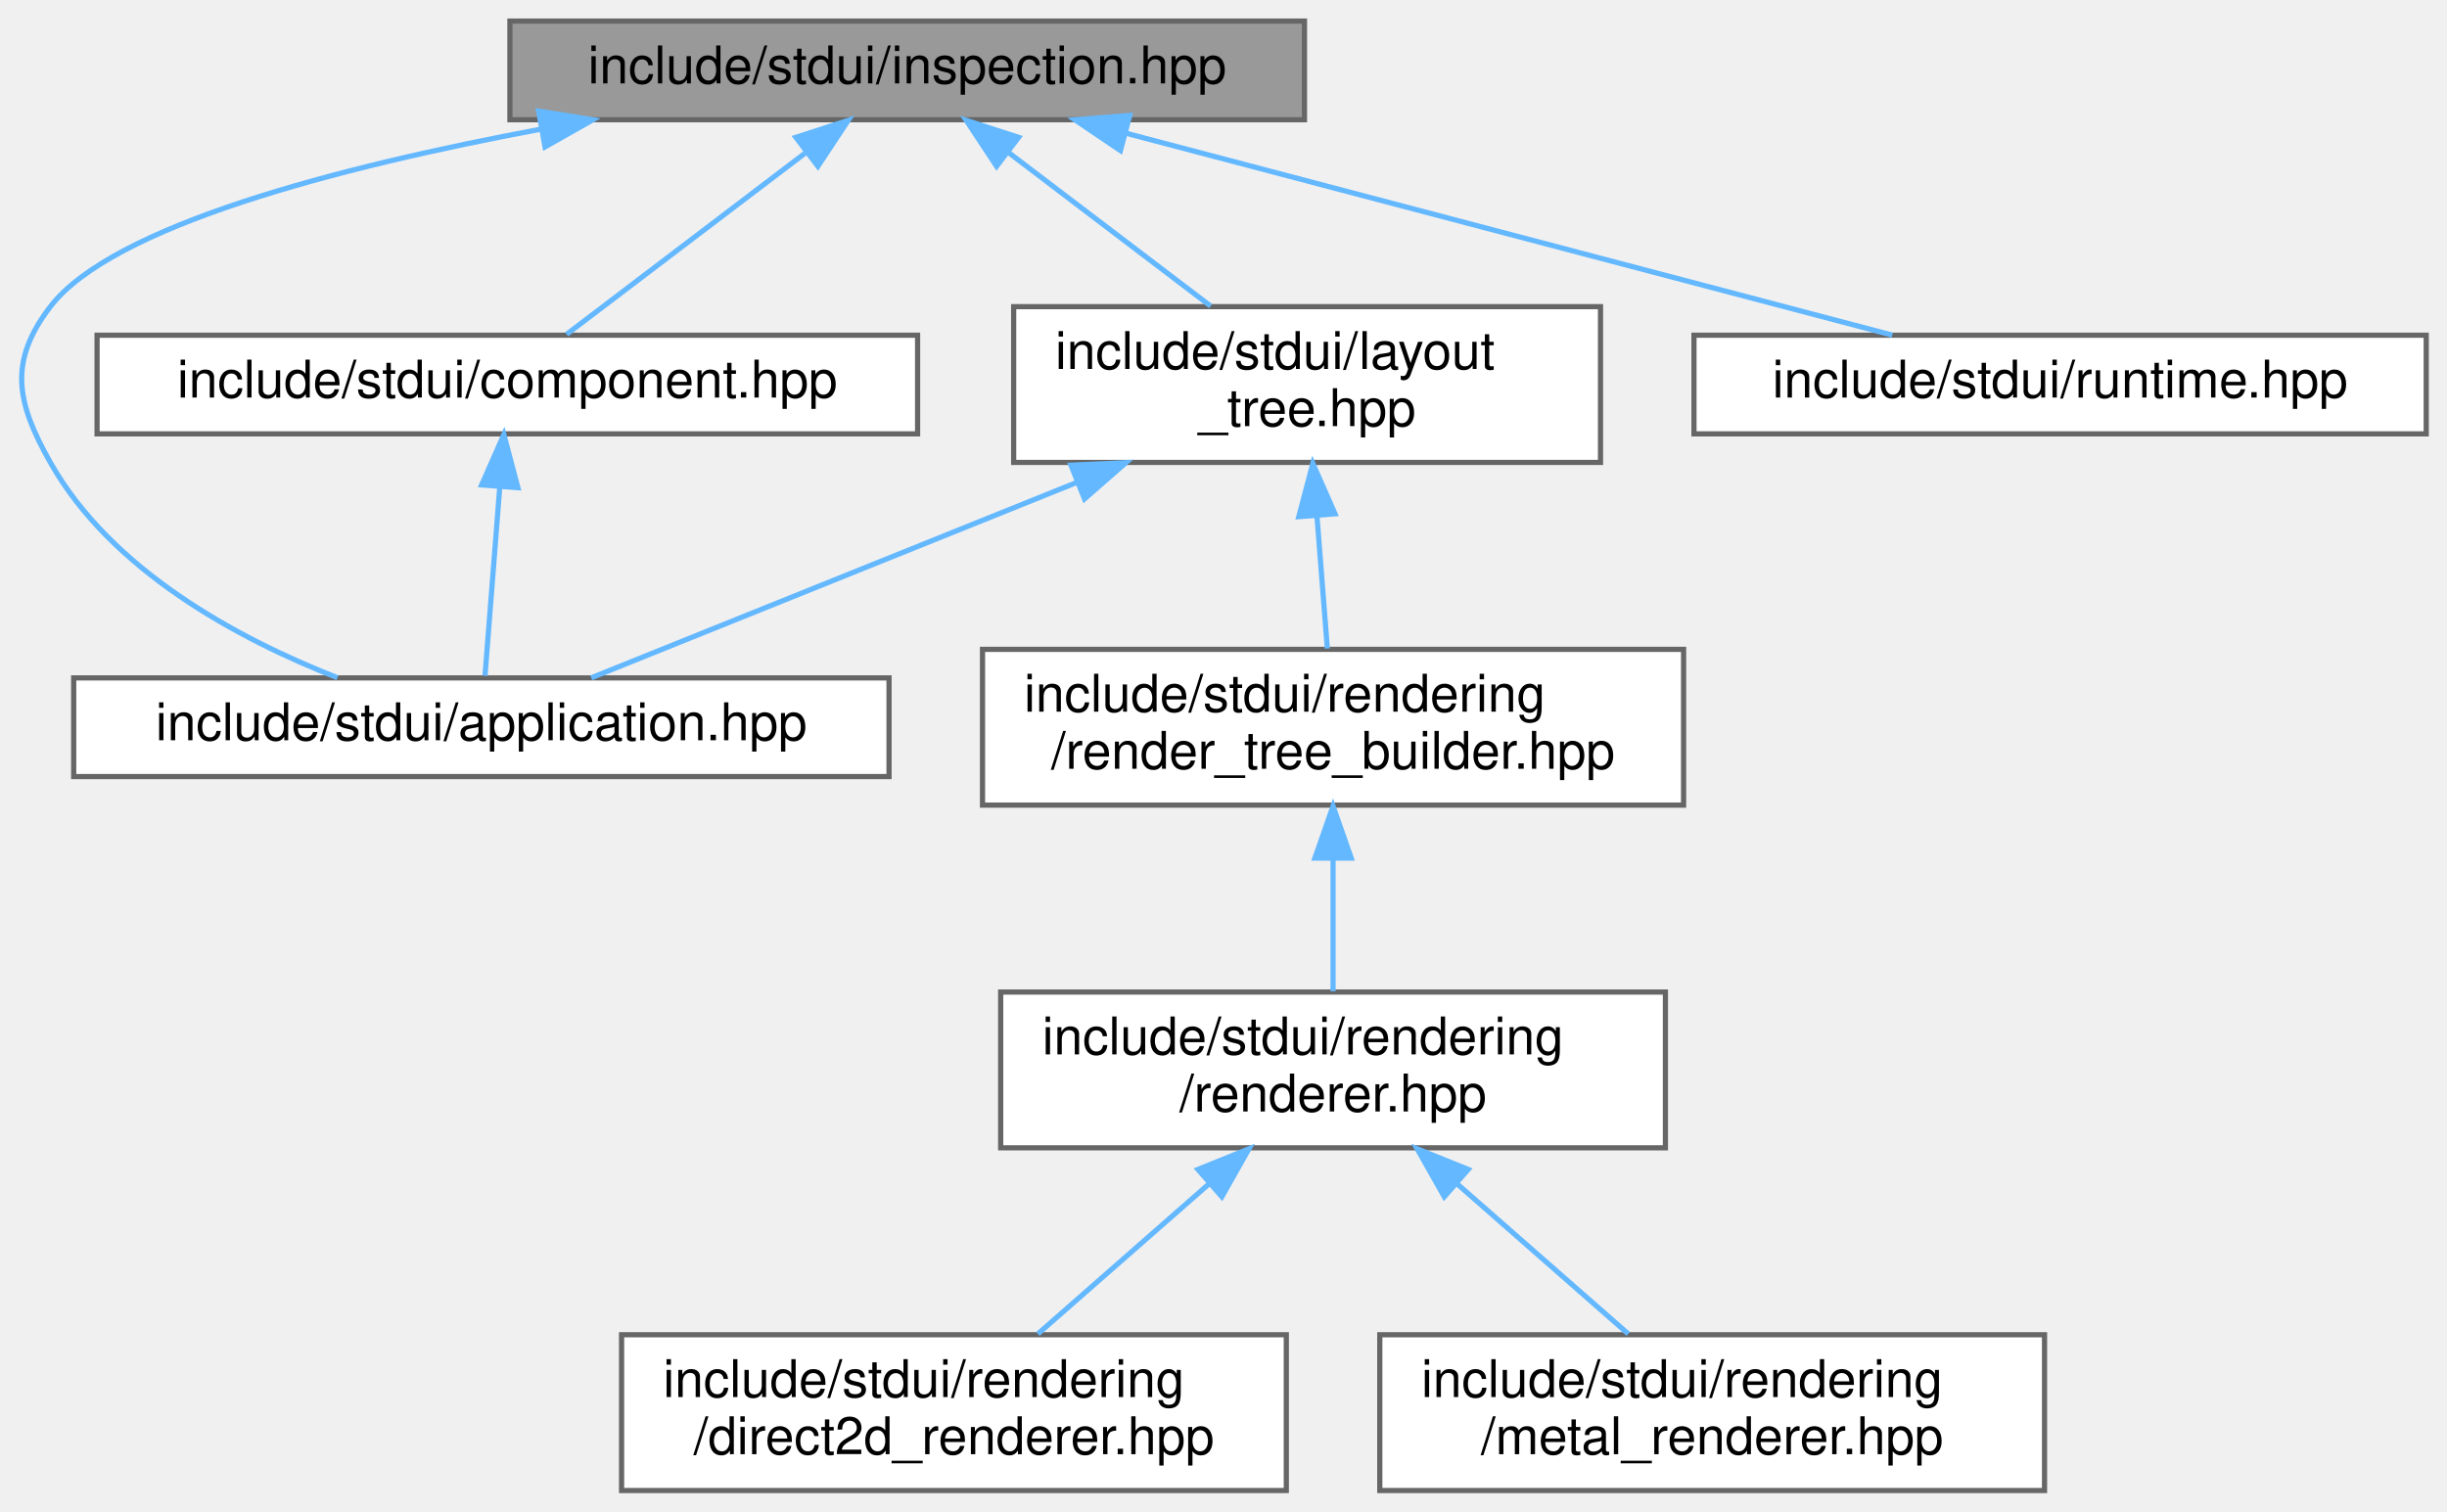
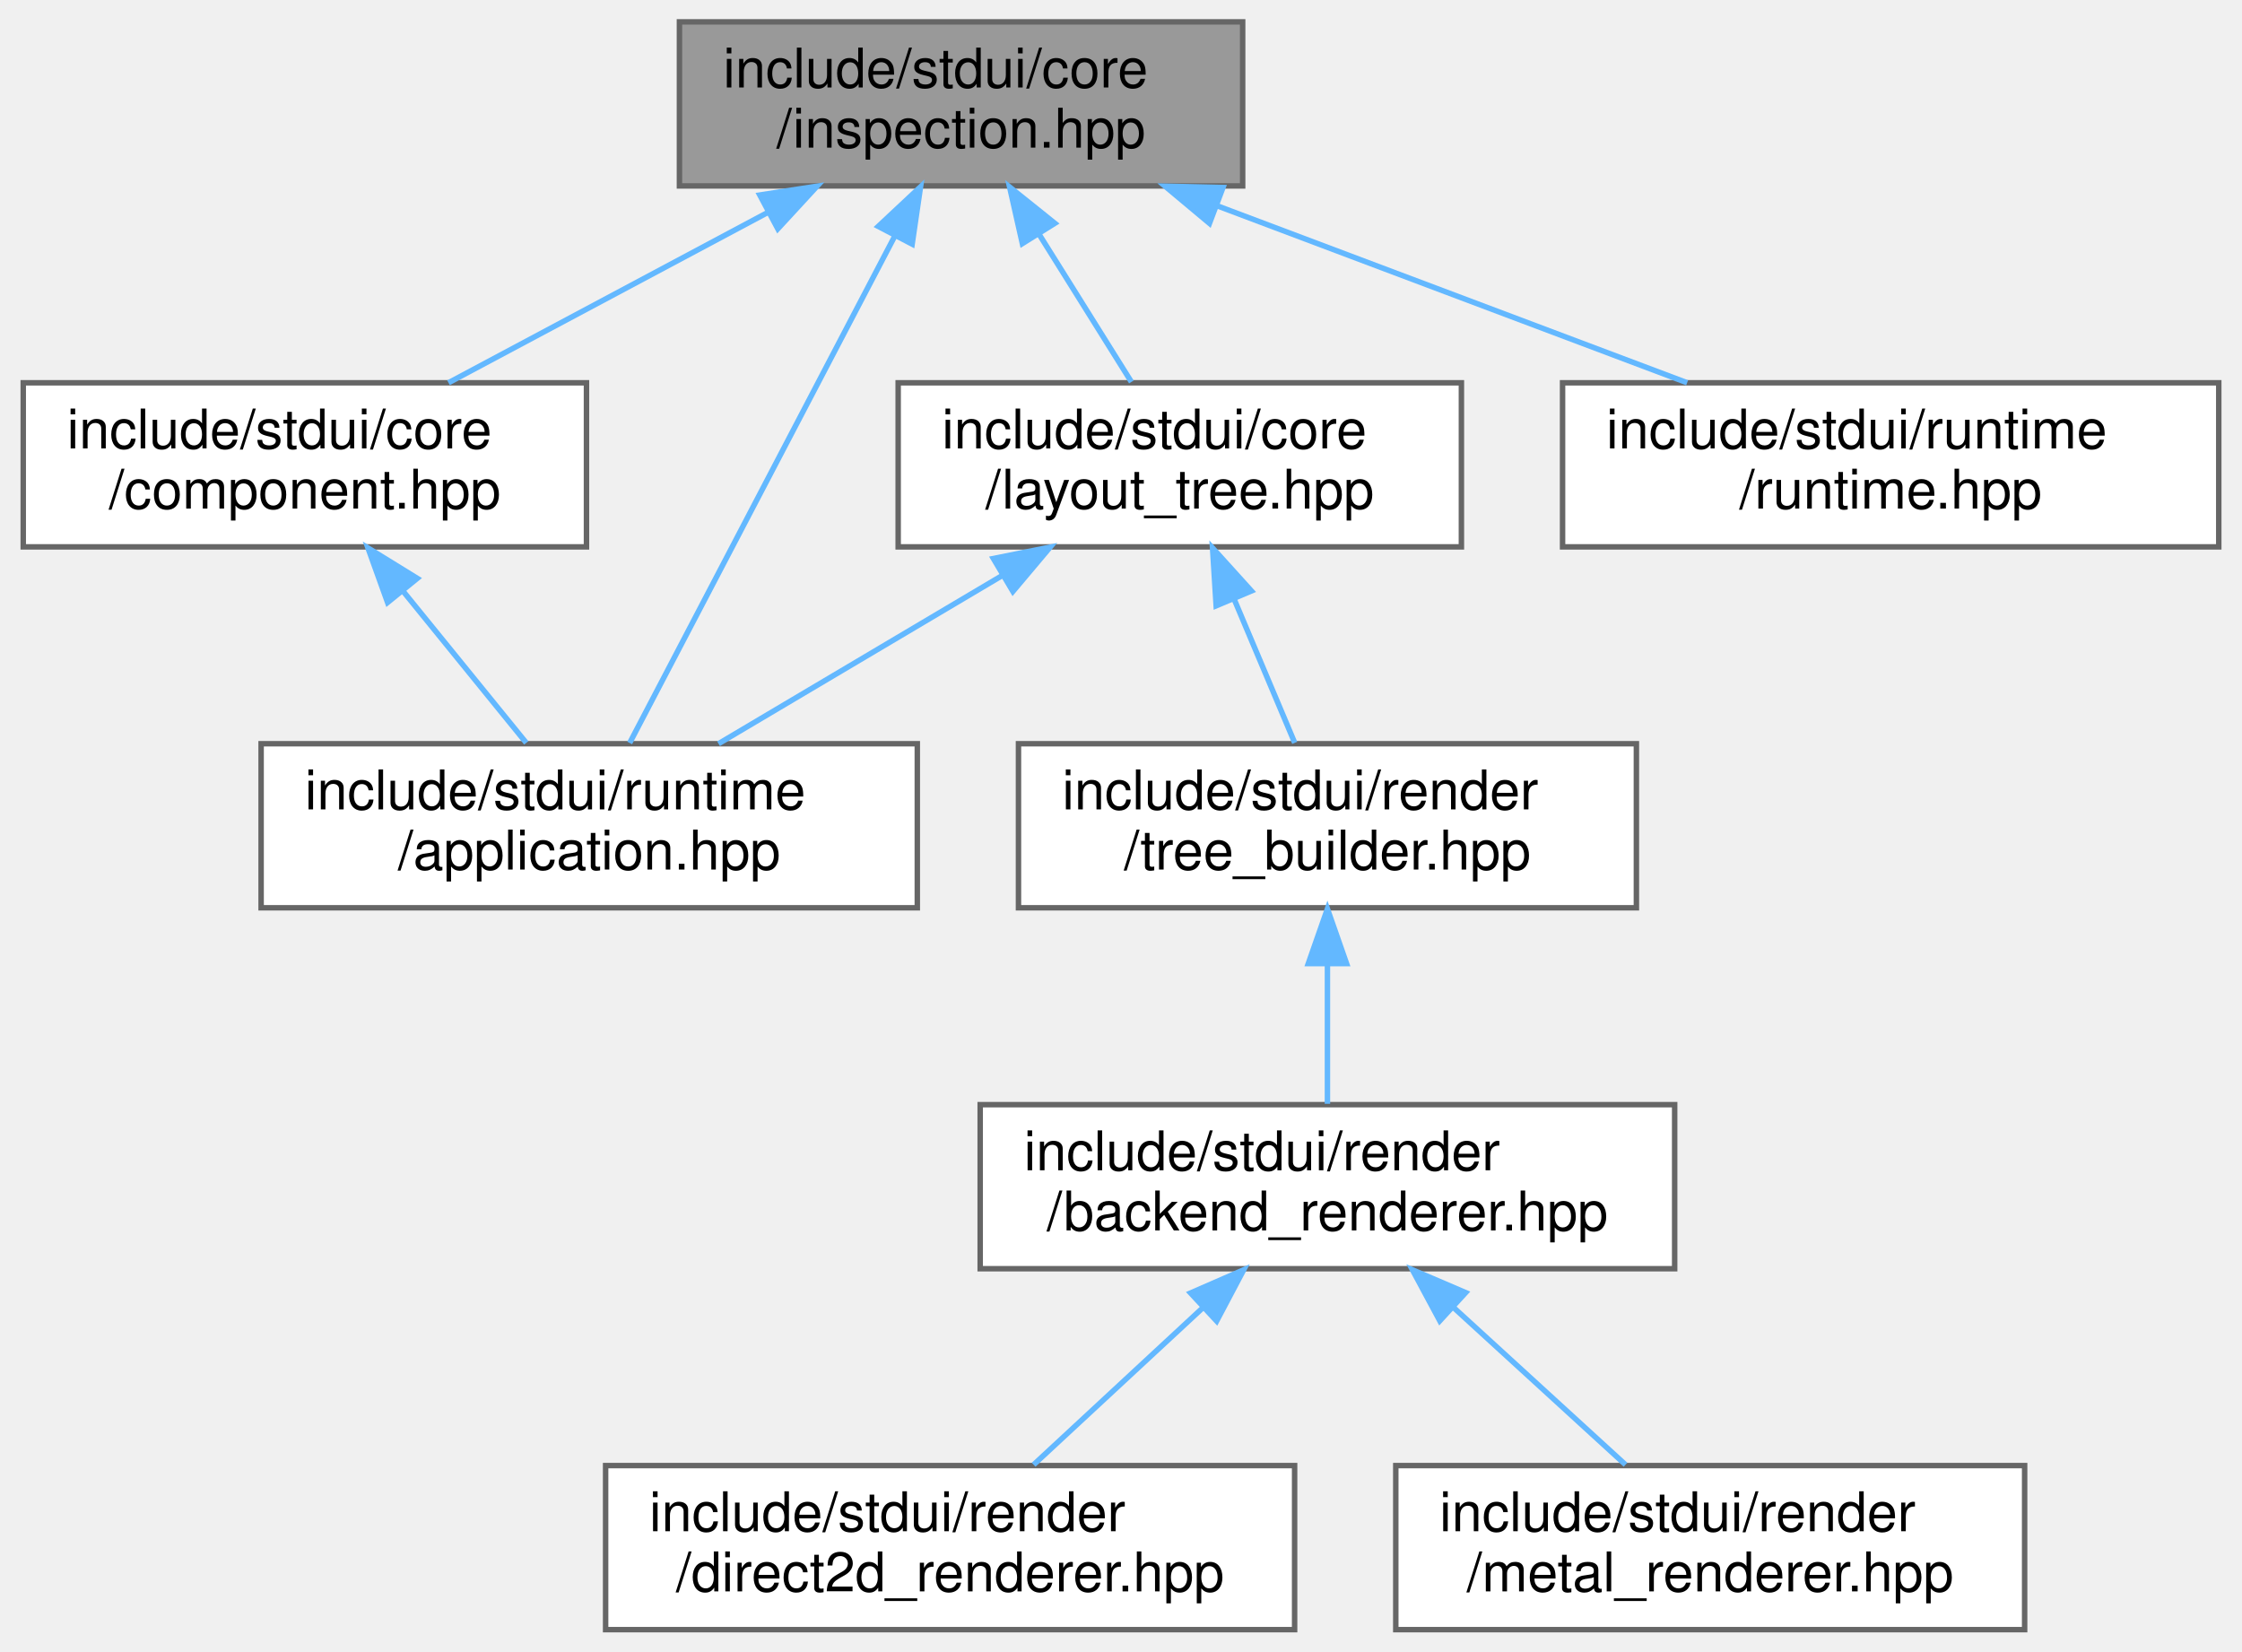
- <svg xmlns="http://www.w3.org/2000/svg" xmlns:xlink="http://www.w3.org/1999/xlink" width="471pt" height="291pt" viewBox="0.00 0.00 471.19 291.00">
-   <g id="graph0" class="graph" transform="scale(1 1) rotate(0) translate(4 287)">
+ <svg xmlns="http://www.w3.org/2000/svg" xmlns:xlink="http://www.w3.org/1999/xlink" width="410pt" height="302pt" viewBox="0.00 0.00 409.50 302.00">
+   <g id="graph0" class="graph" transform="scale(1 1) rotate(0) translate(4 298)">
    <g id="Node000001" class="node">
      <g id="a_Node000001">
        <a xlink:title=" ">
-           <polygon fill="#999999" stroke="#666666" points="247.19,-283 94.19,-283 94.19,-264 247.19,-264 247.19,-283" />
-           <text text-anchor="middle" x="170.69" y="-271" font-family="Helvetica,sans-Serif" font-size="10.00">include/stdui/inspection.hpp</text>
+           <polygon fill="#999999" stroke="#666666" points="223,-294 120,-294 120,-264 223,-264 223,-294" />
+           <text text-anchor="start" x="128" y="-282" font-family="Helvetica,sans-Serif" font-size="10.00">include/stdui/core</text>
+           <text text-anchor="middle" x="171.5" y="-271" font-family="Helvetica,sans-Serif" font-size="10.00">/inspection.hpp</text>
        </a>
      </g>
    </g>
    <g id="Node000002" class="node">
      <g id="a_Node000002">
-         <a xlink:href="application_8hpp.html" target="_top" xlink:title=" ">
-           <polygon fill="white" stroke="#666666" points="167.19,-156.5 10.19,-156.5 10.19,-137.5 167.19,-137.5 167.19,-156.5" />
-           <text text-anchor="middle" x="88.69" y="-144.5" font-family="Helvetica,sans-Serif" font-size="10.00">include/stdui/application.hpp</text>
+         <a xlink:href="component_8hpp.html" target="_top" xlink:title=" ">
+           <polygon fill="white" stroke="#666666" points="103,-228 0,-228 0,-198 103,-198 103,-228" />
+           <text text-anchor="start" x="8" y="-216" font-family="Helvetica,sans-Serif" font-size="10.00">include/stdui/core</text>
+           <text text-anchor="middle" x="51.5" y="-205" font-family="Helvetica,sans-Serif" font-size="10.00">/component.hpp</text>
        </a>
      </g>
    </g>
    <g id="edge1_Node000001_Node000002" class="edge">
      <g id="a_edge1_Node000001_Node000002">
        <a xlink:title=" ">
-           <path fill="none" stroke="#63b8ff" d="M100.29,-262.21C60.98,-254.86 17.59,-243.52 5.69,-228 -2.41,-217.42 -0.87,-209.61 5.69,-198 17.44,-177.2 41.7,-164.09 60.97,-156.54" />
-           <polygon fill="#63b8ff" stroke="#63b8ff" points="99.71,-265.66 110.17,-263.99 100.95,-258.77 99.71,-265.66" />
+           <path fill="none" stroke="#63b8ff" d="M136.33,-259.24C117.6,-249.25 94.95,-237.18 77.77,-228.01" />
+           <polygon fill="#63b8ff" stroke="#63b8ff" points="134.69,-262.34 145.17,-263.95 137.99,-256.16 134.69,-262.34" />
        </a>
      </g>
    </g>
    <g id="Node000003" class="node">
      <g id="a_Node000003">
-         <a xlink:href="component_8hpp.html" target="_top" xlink:title=" ">
-           <polygon fill="white" stroke="#666666" points="172.69,-222.5 14.69,-222.5 14.69,-203.5 172.69,-203.5 172.69,-222.5" />
-           <text text-anchor="middle" x="93.69" y="-210.5" font-family="Helvetica,sans-Serif" font-size="10.00">include/stdui/component.hpp</text>
+         <a xlink:href="application_8hpp.html" target="_top" xlink:title=" ">
+           <polygon fill="white" stroke="#666666" points="163.5,-162 43.5,-162 43.5,-132 163.5,-132 163.5,-162" />
+           <text text-anchor="start" x="51.5" y="-150" font-family="Helvetica,sans-Serif" font-size="10.00">include/stdui/runtime</text>
+           <text text-anchor="middle" x="103.5" y="-139" font-family="Helvetica,sans-Serif" font-size="10.00">/application.hpp</text>
        </a>
      </g>
    </g>
-     <g id="edge2_Node000001_Node000003" class="edge">
-       <g id="a_edge2_Node000001_Node000003">
+     <g id="edge9_Node000001_Node000003" class="edge">
+       <g id="a_edge9_Node000001_Node000003">
        <a xlink:title=" ">
-           <path fill="none" stroke="#63b8ff" d="M151,-257.54C136.46,-246.49 117.18,-231.84 105.1,-222.67" />
-           <polygon fill="#63b8ff" stroke="#63b8ff" points="149.25,-260.61 159.33,-263.87 153.49,-255.03 149.25,-260.61" />
+           <path fill="none" stroke="#63b8ff" d="M159.34,-254.75C145.26,-227.84 122.54,-184.4 110.9,-162.14" />
+           <polygon fill="#63b8ff" stroke="#63b8ff" points="156.36,-256.6 164.09,-263.84 162.56,-253.36 156.36,-256.6" />
        </a>
      </g>
    </g>
    <g id="Node000004" class="node">
      <g id="a_Node000004">
        <a xlink:href="layout__tree_8hpp.html" target="_top" xlink:title=" ">
-           <polygon fill="white" stroke="#666666" points="304.19,-228 191.19,-228 191.19,-198 304.19,-198 304.19,-228" />
-           <text text-anchor="start" x="199.19" y="-216" font-family="Helvetica,sans-Serif" font-size="10.00">include/stdui/layout</text>
-           <text text-anchor="middle" x="247.69" y="-205" font-family="Helvetica,sans-Serif" font-size="10.00">_tree.hpp</text>
+           <polygon fill="white" stroke="#666666" points="263,-228 160,-228 160,-198 263,-198 263,-228" />
+           <text text-anchor="start" x="168" y="-216" font-family="Helvetica,sans-Serif" font-size="10.00">include/stdui/core</text>
+           <text text-anchor="middle" x="211.5" y="-205" font-family="Helvetica,sans-Serif" font-size="10.00">/layout_tree.hpp</text>
        </a>
      </g>
    </g>
-     <g id="edge4_Node000001_Node000004" class="edge">
-       <g id="a_edge4_Node000001_Node000004">
+     <g id="edge3_Node000001_Node000004" class="edge">
+       <g id="a_edge3_Node000001_Node000004">
        <a xlink:title=" ">
-           <path fill="none" stroke="#63b8ff" d="M190.09,-257.77C202.05,-248.68 217.31,-237.09 229.12,-228.11" />
-           <polygon fill="#63b8ff" stroke="#63b8ff" points="187.9,-255.03 182.06,-263.87 192.14,-260.61 187.9,-255.03" />
+           <path fill="none" stroke="#63b8ff" d="M185.72,-255.24C191.37,-246.21 197.68,-236.11 202.65,-228.16" />
+           <polygon fill="#63b8ff" stroke="#63b8ff" points="182.71,-253.46 180.38,-263.8 188.65,-257.17 182.71,-253.46" />
        </a>
      </g>
    </g>
    <g id="Node000009" class="node">
      <g id="a_Node000009">
        <a xlink:href="runtime_8hpp.html" target="_top" xlink:title=" ">
-           <polygon fill="white" stroke="#666666" points="463.19,-222.5 322.19,-222.5 322.19,-203.5 463.19,-203.5 463.19,-222.5" />
-           <text text-anchor="middle" x="392.69" y="-210.5" font-family="Helvetica,sans-Serif" font-size="10.00">include/stdui/runtime.hpp</text>
+           <polygon fill="white" stroke="#666666" points="401.5,-228 281.5,-228 281.5,-198 401.5,-198 401.5,-228" />
+           <text text-anchor="start" x="289.5" y="-216" font-family="Helvetica,sans-Serif" font-size="10.00">include/stdui/runtime</text>
+           <text text-anchor="middle" x="341.5" y="-205" font-family="Helvetica,sans-Serif" font-size="10.00">/runtime.hpp</text>
        </a>
      </g>
    </g>
    <g id="edge10_Node000001_Node000009" class="edge">
      <g id="a_edge10_Node000001_Node000009">
        <a xlink:title=" ">
-           <path fill="none" stroke="#63b8ff" d="M212.83,-261.4C255.76,-250.08 321.39,-232.79 360.37,-222.52" />
-           <polygon fill="#63b8ff" stroke="#63b8ff" points="211.75,-258.06 202.97,-263.99 213.54,-264.83 211.75,-258.06" />
+           <path fill="none" stroke="#63b8ff" d="M218.46,-260.32C245.51,-250.14 279.05,-237.51 304.28,-228.01" />
+           <polygon fill="#63b8ff" stroke="#63b8ff" points="216.93,-257.16 208.81,-263.95 219.4,-263.71 216.93,-257.16" />
        </a>
      </g>
    </g>
-     <g id="edge3_Node000003_Node000002" class="edge">
-       <g id="a_edge3_Node000003_Node000002">
+     <g id="edge2_Node000002_Node000003" class="edge">
+       <g id="a_edge2_Node000002_Node000003">
        <a xlink:title=" ">
-           <path fill="none" stroke="#63b8ff" d="M92.22,-193.08C91.28,-181.13 90.12,-166.22 89.39,-156.91" />
-           <polygon fill="#63b8ff" stroke="#63b8ff" points="88.75,-193.67 93.02,-203.37 95.73,-193.13 88.75,-193.67" />
+           <path fill="none" stroke="#63b8ff" d="M69.53,-189.81C76.98,-180.64 85.4,-170.28 91.99,-162.16" />
+           <polygon fill="#63b8ff" stroke="#63b8ff" points="66.63,-187.83 63.04,-197.8 72.06,-192.24 66.63,-187.83" />
        </a>
      </g>
    </g>
-     <g id="edge5_Node000004_Node000002" class="edge">
-       <g id="a_edge5_Node000004_Node000002">
+     <g id="edge8_Node000004_Node000003" class="edge">
+       <g id="a_edge8_Node000004_Node000003">
        <a xlink:title=" ">
-           <path fill="none" stroke="#63b8ff" d="M203.22,-194.1C172.7,-181.82 133.57,-166.06 109.85,-156.52" />
-           <polygon fill="#63b8ff" stroke="#63b8ff" points="202.22,-197.47 212.8,-197.95 204.83,-190.97 202.22,-197.47" />
+           <path fill="none" stroke="#63b8ff" d="M178.92,-192.69C162.25,-182.82 142.33,-171.01 127.15,-162.01" />
+           <polygon fill="#63b8ff" stroke="#63b8ff" points="177.41,-195.87 187.8,-197.95 180.98,-189.85 177.41,-195.87" />
        </a>
      </g>
    </g>
    <g id="Node000005" class="node">
      <g id="a_Node000005">
-         <a xlink:href="render__tree__builder_8hpp.html" target="_top" xlink:title=" ">
-           <polygon fill="white" stroke="#666666" points="320.19,-162 185.19,-162 185.19,-132 320.19,-132 320.19,-162" />
-           <text text-anchor="start" x="193.19" y="-150" font-family="Helvetica,sans-Serif" font-size="10.00">include/stdui/rendering</text>
-           <text text-anchor="middle" x="252.69" y="-139" font-family="Helvetica,sans-Serif" font-size="10.00">/render_tree_builder.hpp</text>
+         <a xlink:href="tree__builder_8hpp.html" target="_top" xlink:title=" ">
+           <polygon fill="white" stroke="#666666" points="295,-162 182,-162 182,-132 295,-132 295,-162" />
+           <text text-anchor="start" x="190" y="-150" font-family="Helvetica,sans-Serif" font-size="10.00">include/stdui/render</text>
+           <text text-anchor="middle" x="238.5" y="-139" font-family="Helvetica,sans-Serif" font-size="10.00">/tree_builder.hpp</text>
        </a>
      </g>
    </g>
-     <g id="edge6_Node000004_Node000005" class="edge">
-       <g id="a_edge6_Node000004_Node000005">
+     <g id="edge4_Node000004_Node000005" class="edge">
+       <g id="a_edge4_Node000004_Node000005">
        <a xlink:title=" ">
-           <path fill="none" stroke="#63b8ff" d="M249.58,-187.83C250.26,-179.17 251,-169.7 251.59,-162.16" />
-           <polygon fill="#63b8ff" stroke="#63b8ff" points="246.09,-187.55 248.8,-197.8 253.07,-188.1 246.09,-187.55" />
+           <path fill="none" stroke="#63b8ff" d="M221.46,-188.39C225.17,-179.59 229.28,-169.86 232.52,-162.16" />
+           <polygon fill="#63b8ff" stroke="#63b8ff" points="218.15,-187.22 217.49,-197.8 224.6,-189.94 218.15,-187.22" />
        </a>
      </g>
    </g>
    <g id="Node000006" class="node">
      <g id="a_Node000006">
-         <a xlink:href="renderer_8hpp.html" target="_top" xlink:title=" ">
-           <polygon fill="white" stroke="#666666" points="316.69,-96 188.69,-96 188.69,-66 316.69,-66 316.69,-96" />
-           <text text-anchor="start" x="196.69" y="-84" font-family="Helvetica,sans-Serif" font-size="10.00">include/stdui/rendering</text>
-           <text text-anchor="middle" x="252.69" y="-73" font-family="Helvetica,sans-Serif" font-size="10.00">/renderer.hpp</text>
+         <a xlink:href="backend__renderer_8hpp.html" target="_top" xlink:title=" ">
+           <polygon fill="white" stroke="#666666" points="302,-96 175,-96 175,-66 302,-66 302,-96" />
+           <text text-anchor="start" x="183" y="-84" font-family="Helvetica,sans-Serif" font-size="10.00">include/stdui/render</text>
+           <text text-anchor="middle" x="238.5" y="-73" font-family="Helvetica,sans-Serif" font-size="10.00">/backend_renderer.hpp</text>
        </a>
      </g>
    </g>
-     <g id="edge7_Node000005_Node000006" class="edge">
-       <g id="a_edge7_Node000005_Node000006">
+     <g id="edge5_Node000005_Node000006" class="edge">
+       <g id="a_edge5_Node000005_Node000006">
        <a xlink:title=" ">
-           <path fill="none" stroke="#63b8ff" d="M252.69,-121.54C252.69,-112.96 252.69,-103.61 252.69,-96.16" />
-           <polygon fill="#63b8ff" stroke="#63b8ff" points="249.19,-121.8 252.69,-131.8 256.19,-121.8 249.19,-121.8" />
+           <path fill="none" stroke="#63b8ff" d="M238.5,-121.54C238.5,-112.96 238.5,-103.61 238.5,-96.16" />
+           <polygon fill="#63b8ff" stroke="#63b8ff" points="235,-121.8 238.5,-131.8 242,-121.8 235,-121.8" />
        </a>
      </g>
    </g>
    <g id="Node000007" class="node">
      <g id="a_Node000007">
        <a xlink:href="direct2d__renderer_8hpp.html" target="_top" xlink:title=" ">
-           <polygon fill="white" stroke="#666666" points="243.69,-30 115.69,-30 115.69,0 243.69,0 243.69,-30" />
-           <text text-anchor="start" x="123.69" y="-18" font-family="Helvetica,sans-Serif" font-size="10.00">include/stdui/rendering</text>
-           <text text-anchor="middle" x="179.69" y="-7" font-family="Helvetica,sans-Serif" font-size="10.00">/direct2d_renderer.hpp</text>
+           <polygon fill="white" stroke="#666666" points="232.5,-30 106.5,-30 106.5,0 232.5,0 232.5,-30" />
+           <text text-anchor="start" x="114.5" y="-18" font-family="Helvetica,sans-Serif" font-size="10.00">include/stdui/render</text>
+           <text text-anchor="middle" x="169.5" y="-7" font-family="Helvetica,sans-Serif" font-size="10.00">/direct2d_renderer.hpp</text>
        </a>
      </g>
    </g>
-     <g id="edge8_Node000006_Node000007" class="edge">
-       <g id="a_edge8_Node000006_Node000007">
+     <g id="edge6_Node000006_Node000007" class="edge">
+       <g id="a_edge6_Node000006_Node000007">
        <a xlink:title=" ">
-           <path fill="none" stroke="#63b8ff" d="M228.97,-59.2C218.13,-49.7 205.58,-38.69 195.85,-30.16" />
-           <polygon fill="#63b8ff" stroke="#63b8ff" points="226.67,-61.84 236.49,-65.8 231.28,-56.57 226.67,-61.84" />
+           <path fill="none" stroke="#63b8ff" d="M215.78,-58.92C205.6,-49.49 193.87,-38.61 184.77,-30.16" />
+           <polygon fill="#63b8ff" stroke="#63b8ff" points="213.47,-61.56 223.19,-65.8 218.24,-56.43 213.47,-61.56" />
        </a>
      </g>
    </g>
    <g id="Node000008" class="node">
      <g id="a_Node000008">
        <a xlink:href="metal__renderer_8hpp.html" target="_top" xlink:title=" ">
-           <polygon fill="white" stroke="#666666" points="389.69,-30 261.69,-30 261.69,0 389.69,0 389.69,-30" />
-           <text text-anchor="start" x="269.69" y="-18" font-family="Helvetica,sans-Serif" font-size="10.00">include/stdui/rendering</text>
-           <text text-anchor="middle" x="325.69" y="-7" font-family="Helvetica,sans-Serif" font-size="10.00">/metal_renderer.hpp</text>
+           <polygon fill="white" stroke="#666666" points="366,-30 251,-30 251,0 366,0 366,-30" />
+           <text text-anchor="start" x="259" y="-18" font-family="Helvetica,sans-Serif" font-size="10.00">include/stdui/render</text>
+           <text text-anchor="middle" x="308.5" y="-7" font-family="Helvetica,sans-Serif" font-size="10.00">/metal_renderer.hpp</text>
        </a>
      </g>
    </g>
-     <g id="edge9_Node000006_Node000008" class="edge">
-       <g id="a_edge9_Node000006_Node000008">
+     <g id="edge7_Node000006_Node000008" class="edge">
+       <g id="a_edge7_Node000006_Node000008">
        <a xlink:title=" ">
-           <path fill="none" stroke="#63b8ff" d="M276.42,-59.2C287.25,-49.7 299.81,-38.69 309.54,-30.16" />
-           <polygon fill="#63b8ff" stroke="#63b8ff" points="274.11,-56.57 268.89,-65.8 278.72,-61.84 274.11,-56.57" />
+           <path fill="none" stroke="#63b8ff" d="M261.55,-58.92C271.87,-49.49 283.77,-38.61 293.01,-30.16" />
+           <polygon fill="#63b8ff" stroke="#63b8ff" points="259.05,-56.47 254.04,-65.8 263.78,-61.63 259.05,-56.47" />
        </a>
      </g>
    </g>
  </g>
</svg>
